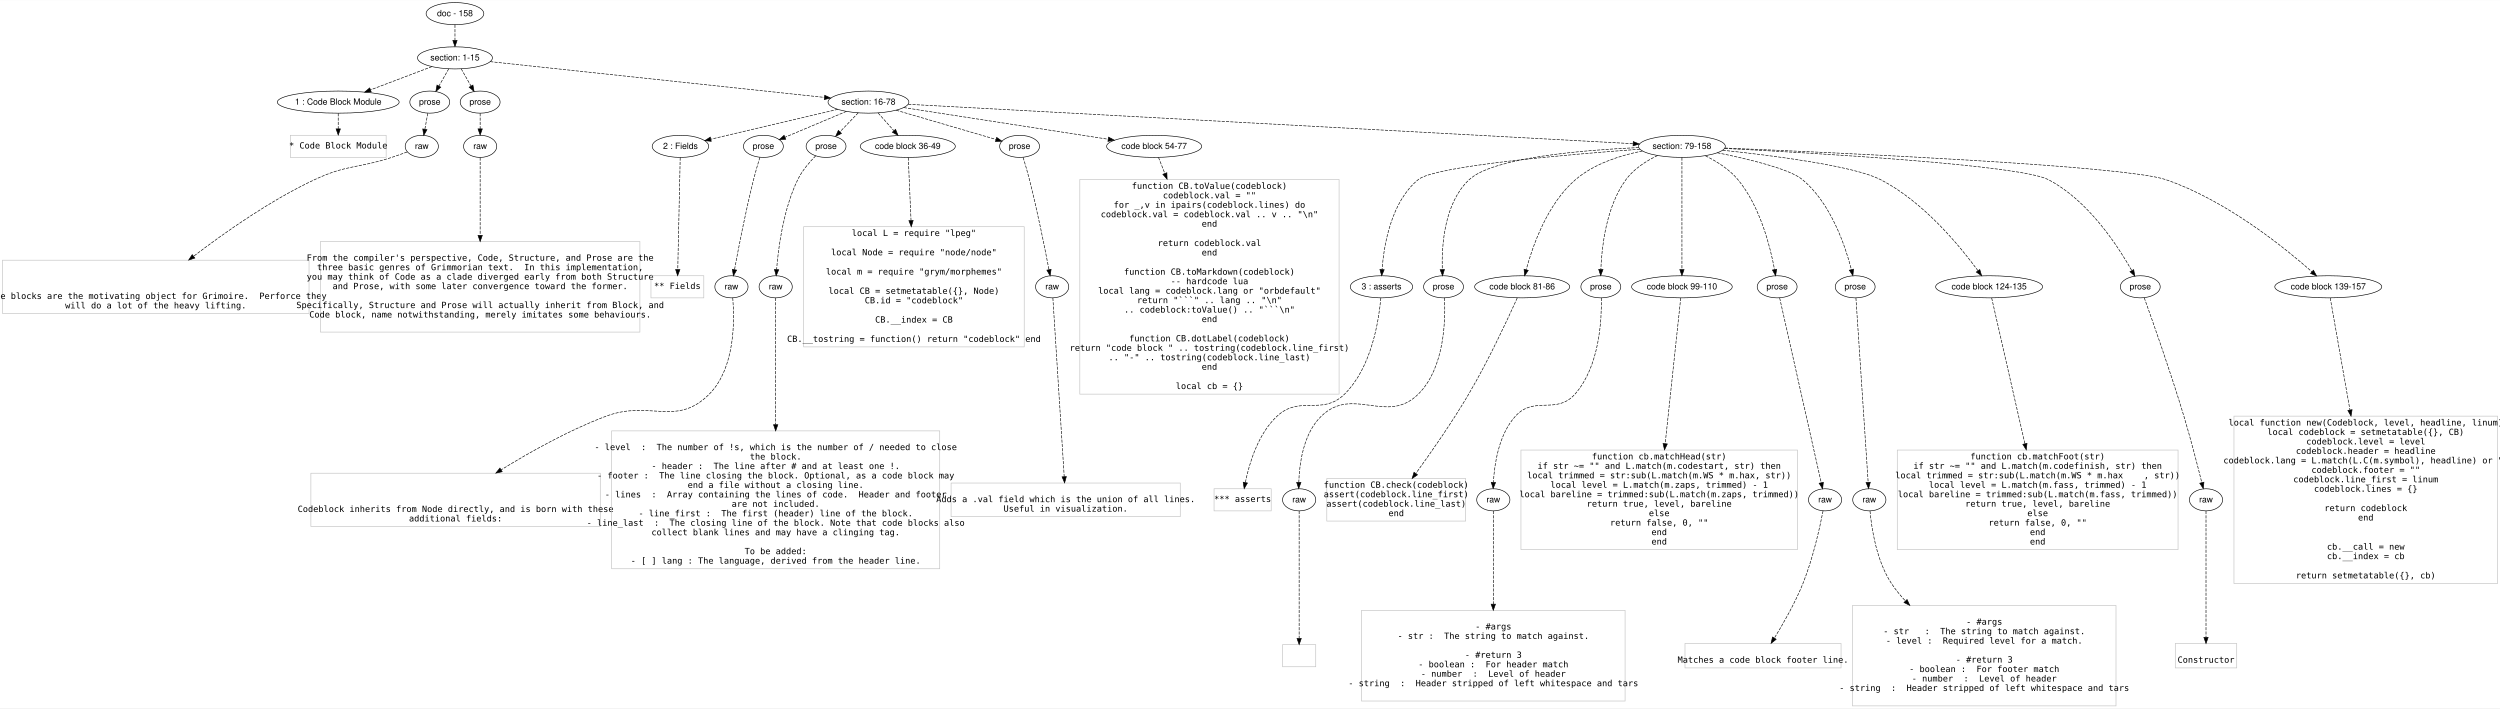
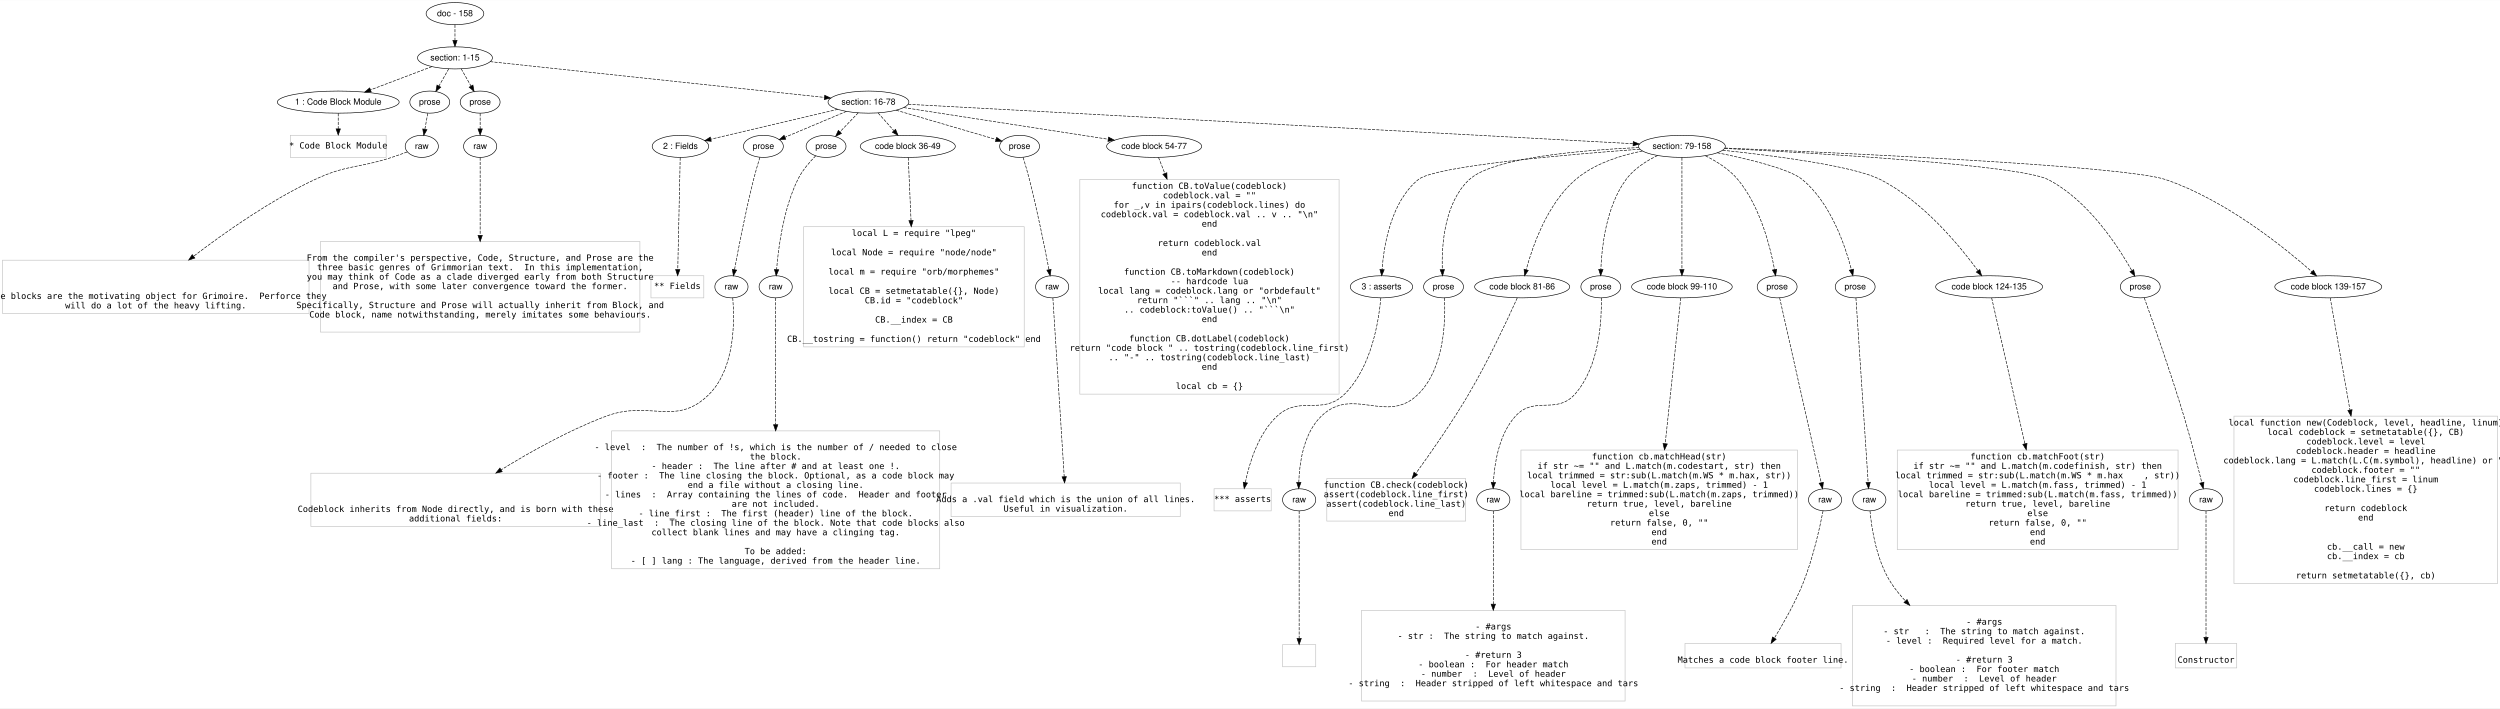
<svg xmlns="http://www.w3.org/2000/svg" width="4069pt" height="1153pt" viewBox="0.00 0.00 4069.00 1152.60">
  <g id="graph0" class="graph" transform="scale(1 1) rotate(0) translate(4 1148.601)">
    <polygon fill="#ffffff" stroke="transparent" points="-4,4 -4,-1148.601 4065,-1148.601 4065,4 -4,4" />
    <g id="node1" class="node">
      <ellipse fill="none" stroke="#000000" cx="736.5" cy="-1126.601" rx="46.958" ry="18" />
      <text text-anchor="middle" x="736.5" y="-1122.401" font-family="Helvetica,sans-Serif" font-size="14.00" fill="#000000">doc - 158</text>
    </g>
    <g id="node2" class="node">
      <ellipse fill="none" stroke="#000000" cx="736.5" cy="-1054.601" rx="60.983" ry="18" />
      <text text-anchor="middle" x="736.5" y="-1050.401" font-family="Helvetica,sans-Serif" font-size="14.00" fill="#000000">section: 1-15</text>
    </g>
    <g id="edge1" class="edge">
      <path fill="none" stroke="#000000" stroke-dasharray="5,2" d="M736.5,-1108.433C736.5,-1100.732 736.5,-1091.576 736.5,-1083.018" />
      <polygon fill="#000000" stroke="#000000" points="740,-1083.014 736.5,-1073.014 733,-1083.014 740,-1083.014" />
    </g>
    <g id="node3" class="node">
      <ellipse fill="none" stroke="#000000" cx="546.5" cy="-982.601" rx="99.163" ry="18" />
      <text text-anchor="middle" x="546.5" y="-978.401" font-family="Helvetica,sans-Serif" font-size="14.00" fill="#000000">1 : Code Block Module</text>
    </g>
    <g id="edge2" class="edge">
      <path fill="none" stroke="#000000" stroke-dasharray="5,2" d="M698.962,-1040.376C670.441,-1029.569 630.853,-1014.567 599.164,-1002.558" />
      <polygon fill="#000000" stroke="#000000" points="600.196,-999.206 589.605,-998.936 597.716,-1005.752 600.196,-999.206" />
    </g>
    <g id="node4" class="node">
      <ellipse fill="none" stroke="#000000" cx="695.5" cy="-982.601" rx="32.459" ry="18" />
      <text text-anchor="middle" x="695.5" y="-978.401" font-family="Helvetica,sans-Serif" font-size="14.00" fill="#000000">prose</text>
    </g>
    <g id="edge3" class="edge">
      <path fill="none" stroke="#000000" stroke-dasharray="5,2" d="M726.365,-1036.803C721.563,-1028.371 715.731,-1018.13 710.436,-1008.83" />
      <polygon fill="#000000" stroke="#000000" points="713.367,-1006.904 705.377,-999.946 707.284,-1010.368 713.367,-1006.904" />
    </g>
    <g id="node5" class="node">
      <ellipse fill="none" stroke="#000000" cx="777.5" cy="-982.601" rx="32.459" ry="18" />
      <text text-anchor="middle" x="777.5" y="-978.401" font-family="Helvetica,sans-Serif" font-size="14.00" fill="#000000">prose</text>
    </g>
    <g id="edge4" class="edge">
      <path fill="none" stroke="#000000" stroke-dasharray="5,2" d="M746.635,-1036.803C751.437,-1028.371 757.269,-1018.13 762.564,-1008.83" />
      <polygon fill="#000000" stroke="#000000" points="765.716,-1010.368 767.623,-999.946 759.633,-1006.904 765.716,-1010.368" />
    </g>
    <g id="node6" class="node">
      <ellipse fill="none" stroke="#000000" cx="1409.5" cy="-982.601" rx="65.819" ry="18" />
      <text text-anchor="middle" x="1409.5" y="-978.401" font-family="Helvetica,sans-Serif" font-size="14.00" fill="#000000">section: 16-78</text>
    </g>
    <g id="edge5" class="edge">
      <path fill="none" stroke="#000000" stroke-dasharray="5,2" d="M793.88,-1048.463C916.406,-1035.354 1203.366,-1004.654 1337.727,-990.28" />
      <polygon fill="#000000" stroke="#000000" points="1338.341,-993.734 1347.912,-989.19 1337.597,-986.774 1338.341,-993.734" />
    </g>
    <g id="node7" class="node">
      <polygon fill="none" stroke="#c0c0c0" points="624.5,-928.601 468.5,-928.601 468.5,-892.601 624.5,-892.601 624.5,-928.601" />
      <text text-anchor="middle" x="546.5" y="-907.101" font-family="Inconsolata" font-size="14.00" fill="#000000"> * Code Block Module</text>
    </g>
    <g id="edge6" class="edge">
      <path fill="none" stroke="#000000" stroke-dasharray="5,2" d="M546.5,-964.433C546.5,-956.732 546.5,-947.576 546.5,-939.018" />
      <polygon fill="#000000" stroke="#000000" points="550,-939.014 546.5,-929.014 543,-939.014 550,-939.014" />
    </g>
    <g id="node8" class="node">
      <ellipse fill="none" stroke="#000000" cx="682.5" cy="-910.601" rx="27" ry="18" />
      <text text-anchor="middle" x="682.5" y="-906.401" font-family="Helvetica,sans-Serif" font-size="14.00" fill="#000000">raw</text>
    </g>
    <g id="edge7" class="edge">
      <path fill="none" stroke="#000000" stroke-dasharray="5,2" d="M692.22,-964.433C690.808,-956.614 689.125,-947.293 687.559,-938.623" />
      <polygon fill="#000000" stroke="#000000" points="690.956,-937.734 685.734,-928.515 684.067,-938.977 690.956,-937.734" />
    </g>
    <g id="node10" class="node">
      <ellipse fill="none" stroke="#000000" cx="777.5" cy="-910.601" rx="27" ry="18" />
      <text text-anchor="middle" x="777.5" y="-906.401" font-family="Helvetica,sans-Serif" font-size="14.00" fill="#000000">raw</text>
    </g>
    <g id="edge9" class="edge">
      <path fill="none" stroke="#000000" stroke-dasharray="5,2" d="M777.5,-964.433C777.5,-956.732 777.5,-947.576 777.5,-939.018" />
      <polygon fill="#000000" stroke="#000000" points="781,-939.014 777.5,-929.014 774,-939.014 781,-939.014" />
    </g>
    <g id="node12" class="node">
      <ellipse fill="none" stroke="#000000" cx="1103.5" cy="-910.601" rx="45.972" ry="18" />
      <text text-anchor="middle" x="1103.5" y="-906.401" font-family="Helvetica,sans-Serif" font-size="14.00" fill="#000000">2 : Fields</text>
    </g>
    <g id="edge11" class="edge">
      <path fill="none" stroke="#000000" stroke-dasharray="5,2" d="M1359.655,-970.873C1302.62,-957.453 1209.788,-935.61 1152.929,-922.231" />
      <polygon fill="#000000" stroke="#000000" points="1153.627,-918.8 1143.091,-919.917 1152.024,-925.614 1153.627,-918.8" />
    </g>
    <g id="node13" class="node">
      <ellipse fill="none" stroke="#000000" cx="1238.5" cy="-910.601" rx="32.459" ry="18" />
      <text text-anchor="middle" x="1238.5" y="-906.401" font-family="Helvetica,sans-Serif" font-size="14.00" fill="#000000">prose</text>
    </g>
    <g id="edge12" class="edge">
      <path fill="none" stroke="#000000" stroke-dasharray="5,2" d="M1373.653,-967.508C1344.265,-955.134 1302.899,-937.717 1273.691,-925.419" />
      <polygon fill="#000000" stroke="#000000" points="1274.862,-922.114 1264.287,-921.459 1272.145,-928.565 1274.862,-922.114" />
    </g>
    <g id="node14" class="node">
      <ellipse fill="none" stroke="#000000" cx="1340.5" cy="-910.601" rx="32.459" ry="18" />
      <text text-anchor="middle" x="1340.5" y="-906.401" font-family="Helvetica,sans-Serif" font-size="14.00" fill="#000000">prose</text>
    </g>
    <g id="edge13" class="edge">
      <path fill="none" stroke="#000000" stroke-dasharray="5,2" d="M1392.797,-965.172C1383.898,-955.886 1372.823,-944.33 1363.159,-934.245" />
      <polygon fill="#000000" stroke="#000000" points="1365.549,-931.681 1356.103,-926.883 1360.495,-936.524 1365.549,-931.681" />
    </g>
    <g id="node15" class="node">
      <ellipse fill="none" stroke="#000000" cx="1473.5" cy="-910.601" rx="77.421" ry="18" />
      <text text-anchor="middle" x="1473.5" y="-906.401" font-family="Helvetica,sans-Serif" font-size="14.00" fill="#000000">code block 36-49</text>
    </g>
    <g id="edge14" class="edge">
      <path fill="none" stroke="#000000" stroke-dasharray="5,2" d="M1425.32,-964.803C1433.013,-956.149 1442.398,-945.591 1450.834,-936.1" />
      <polygon fill="#000000" stroke="#000000" points="1453.612,-938.243 1457.64,-928.444 1448.38,-933.593 1453.612,-938.243" />
    </g>
    <g id="node16" class="node">
      <ellipse fill="none" stroke="#000000" cx="1655.5" cy="-910.601" rx="32.459" ry="18" />
      <text text-anchor="middle" x="1655.5" y="-906.401" font-family="Helvetica,sans-Serif" font-size="14.00" fill="#000000">prose</text>
    </g>
    <g id="edge15" class="edge">
      <path fill="none" stroke="#000000" stroke-dasharray="5,2" d="M1454.62,-969.395C1501.204,-955.761 1573.105,-934.717 1617.067,-921.85" />
      <polygon fill="#000000" stroke="#000000" points="1618.193,-925.167 1626.807,-918.999 1616.226,-918.449 1618.193,-925.167" />
    </g>
    <g id="node17" class="node">
      <ellipse fill="none" stroke="#000000" cx="1874.5" cy="-910.601" rx="77.421" ry="18" />
      <text text-anchor="middle" x="1874.5" y="-906.401" font-family="Helvetica,sans-Serif" font-size="14.00" fill="#000000">code block 54-77</text>
    </g>
    <g id="edge16" class="edge">
      <path fill="none" stroke="#000000" stroke-dasharray="5,2" d="M1466.985,-973.7C1550.832,-960.718 1706.76,-936.574 1799.526,-922.21" />
      <polygon fill="#000000" stroke="#000000" points="1800.339,-925.626 1809.685,-920.637 1799.267,-918.708 1800.339,-925.626" />
    </g>
    <g id="node18" class="node">
      <ellipse fill="none" stroke="#000000" cx="2733.5" cy="-910.601" rx="70.655" ry="18" />
      <text text-anchor="middle" x="2733.5" y="-906.401" font-family="Helvetica,sans-Serif" font-size="14.00" fill="#000000">section: 79-158</text>
    </g>
    <g id="edge17" class="edge">
      <path fill="none" stroke="#000000" stroke-dasharray="5,2" d="M1474.255,-979.08C1694.341,-967.111 2413.203,-928.019 2654.046,-914.922" />
      <polygon fill="#000000" stroke="#000000" points="2654.331,-918.412 2664.126,-914.374 2653.95,-911.422 2654.331,-918.412" />
    </g>
    <g id="node9" class="node">
      <polygon fill="none" stroke="#c0c0c0" points="499,-725.301 0,-725.301 0,-638.701 499,-638.701 499,-725.301" />
      <text text-anchor="middle" x="249.5" y="-662.201" font-family="Inconsolata" font-size="14.00" fill="#000000">   Code blocks are the motivating object for Grimoire.  Perforce they</text>
      <text text-anchor="middle" x="249.5" y="-646.801" font-family="Inconsolata" font-size="14.00" fill="#000000"> will do a lot of the heavy lifting.</text>
    </g>
    <g id="edge8" class="edge">
      <path fill="none" stroke="#000000" stroke-dasharray="5,2" d="M658.694,-901.467C650.727,-898.514 641.769,-895.307 633.5,-892.601 578.553,-874.622 560.886,-881.058 508.5,-856.601 436.353,-822.919 361.767,-770.439 311.272,-731.803" />
      <polygon fill="#000000" stroke="#000000" points="313.126,-728.813 303.068,-725.485 308.855,-734.359 313.126,-728.813" />
    </g>
    <g id="node11" class="node">
      <polygon fill="none" stroke="#c0c0c0" points="1037.5,-755.701 517.5,-755.701 517.5,-608.301 1037.5,-608.301 1037.5,-755.701" />
      <text text-anchor="middle" x="777.5" y="-724.401" font-family="Inconsolata" font-size="14.00" fill="#000000"> From the compiler's perspective, Code, Structure, and Prose are the</text>
      <text text-anchor="middle" x="777.5" y="-709.001" font-family="Inconsolata" font-size="14.00" fill="#000000"> three basic genres of Grimmorian text.  In this implementation,</text>
      <text text-anchor="middle" x="777.5" y="-693.601" font-family="Inconsolata" font-size="14.00" fill="#000000"> you may think of Code as a clade diverged early from both Structure</text>
      <text text-anchor="middle" x="777.5" y="-678.201" font-family="Inconsolata" font-size="14.00" fill="#000000"> and Prose, with some later convergence toward the former. </text>
      <text text-anchor="middle" x="777.5" y="-662.801" font-family="Inconsolata" font-size="14.00" fill="#000000"> </text>
      <text text-anchor="middle" x="777.5" y="-647.401" font-family="Inconsolata" font-size="14.00" fill="#000000"> Specifically, Structure and Prose will actually inherit from Block, and</text>
      <text text-anchor="middle" x="777.5" y="-632.001" font-family="Inconsolata" font-size="14.00" fill="#000000"> Code block, name notwithstanding, merely imitates some behaviours.</text>
      <text text-anchor="middle" x="777.5" y="-616.601" font-family="Inconsolata" font-size="14.00" fill="#000000"> </text>
    </g>
    <g id="edge10" class="edge">
      <path fill="none" stroke="#000000" stroke-dasharray="5,2" d="M777.5,-892.28C777.5,-864.939 777.5,-811.738 777.5,-765.692" />
      <polygon fill="#000000" stroke="#000000" points="781,-765.685 777.5,-755.685 774,-765.685 781,-765.685" />
    </g>
    <g id="node19" class="node">
      <polygon fill="none" stroke="#c0c0c0" points="1141.5,-700.001 1055.5,-700.001 1055.5,-664.001 1141.5,-664.001 1141.5,-700.001" />
      <text text-anchor="middle" x="1098.5" y="-678.501" font-family="Inconsolata" font-size="14.00" fill="#000000"> ** Fields</text>
    </g>
    <g id="edge18" class="edge">
      <path fill="none" stroke="#000000" stroke-dasharray="5,2" d="M1103.099,-892.28C1102.229,-852.472 1100.159,-757.847 1099.119,-710.298" />
      <polygon fill="#000000" stroke="#000000" points="1102.614,-710.013 1098.896,-700.092 1095.615,-710.166 1102.614,-710.013" />
    </g>
    <g id="node20" class="node">
      <ellipse fill="none" stroke="#000000" cx="1186.5" cy="-682.001" rx="27" ry="18" />
      <text text-anchor="middle" x="1186.5" y="-677.801" font-family="Helvetica,sans-Serif" font-size="14.00" fill="#000000">raw</text>
    </g>
    <g id="edge19" class="edge">
      <path fill="none" stroke="#000000" stroke-dasharray="5,2" d="M1232.783,-892.706C1229.544,-882.241 1225.544,-868.741 1222.5,-856.601 1209.606,-805.181 1197.85,-744.408 1191.482,-709.816" />
      <polygon fill="#000000" stroke="#000000" points="1194.922,-709.169 1189.683,-699.96 1188.036,-710.426 1194.922,-709.169" />
    </g>
    <g id="node22" class="node">
      <ellipse fill="none" stroke="#000000" cx="1258.5" cy="-682.001" rx="27" ry="18" />
      <text text-anchor="middle" x="1258.5" y="-677.801" font-family="Helvetica,sans-Serif" font-size="14.00" fill="#000000">raw</text>
    </g>
    <g id="edge21" class="edge">
      <path fill="none" stroke="#000000" stroke-dasharray="5,2" d="M1323.601,-895.147C1313.643,-885.108 1301.636,-871.207 1294.5,-856.601 1271.045,-808.592 1262.853,-745.93 1260.005,-710.212" />
      <polygon fill="#000000" stroke="#000000" points="1263.482,-709.765 1259.281,-700.038 1256.499,-710.261 1263.482,-709.765" />
    </g>
    <g id="node24" class="node">
      <polygon fill="none" stroke="#c0c0c0" points="1663,-779.801 1304,-779.801 1304,-584.201 1663,-584.201 1663,-779.801" />
      <text text-anchor="middle" x="1483.5" y="-764.701" font-family="Inconsolata" font-size="14.00" fill="#000000">local L = require "lpeg"</text>
      <text text-anchor="middle" x="1483.5" y="-733.301" font-family="Inconsolata" font-size="14.00" fill="#000000">local Node = require "node/node"</text>
-       <text text-anchor="middle" x="1483.5" y="-701.901" font-family="Inconsolata" font-size="14.00" fill="#000000">local m = require "grym/morphemes"</text>
+       <text text-anchor="middle" x="1483.5" y="-701.901" font-family="Inconsolata" font-size="14.00" fill="#000000">local m = require "orb/morphemes"</text>
      <text text-anchor="middle" x="1483.5" y="-670.501" font-family="Inconsolata" font-size="14.00" fill="#000000">local CB = setmetatable({}, Node)</text>
      <text text-anchor="middle" x="1483.5" y="-655.101" font-family="Inconsolata" font-size="14.00" fill="#000000">CB.id = "codeblock"</text>
      <text text-anchor="middle" x="1483.5" y="-623.701" font-family="Inconsolata" font-size="14.00" fill="#000000">CB.__index = CB</text>
      <text text-anchor="middle" x="1483.5" y="-592.301" font-family="Inconsolata" font-size="14.00" fill="#000000">CB.__tostring = function() return "codeblock" end</text>
    </g>
    <g id="edge23" class="edge">
      <path fill="none" stroke="#000000" stroke-dasharray="5,2" d="M1474.301,-892.28C1475.291,-869.668 1477.053,-829.37 1478.773,-790.06" />
      <polygon fill="#000000" stroke="#000000" points="1482.28,-789.972 1479.221,-779.829 1475.287,-789.666 1482.28,-789.972" />
    </g>
    <g id="node25" class="node">
      <ellipse fill="none" stroke="#000000" cx="1708.5" cy="-682.001" rx="27" ry="18" />
      <text text-anchor="middle" x="1708.5" y="-677.801" font-family="Helvetica,sans-Serif" font-size="14.00" fill="#000000">raw</text>
    </g>
    <g id="edge24" class="edge">
      <path fill="none" stroke="#000000" stroke-dasharray="5,2" d="M1661.192,-892.7C1664.422,-882.233 1668.422,-868.733 1671.5,-856.601 1684.55,-805.158 1696.7,-744.393 1703.313,-709.808" />
      <polygon fill="#000000" stroke="#000000" points="1706.757,-710.432 1705.182,-699.955 1699.88,-709.127 1706.757,-710.432" />
    </g>
    <g id="node27" class="node">
      <polygon fill="none" stroke="#c0c0c0" points="2175.5,-856.702 1753.5,-856.702 1753.5,-507.3 2175.5,-507.3 2175.5,-856.702" />
      <text text-anchor="middle" x="1964.5" y="-841.401" font-family="Inconsolata" font-size="14.00" fill="#000000">function CB.toValue(codeblock)</text>
      <text text-anchor="middle" x="1964.5" y="-826.001" font-family="Inconsolata" font-size="14.00" fill="#000000">    codeblock.val = ""</text>
      <text text-anchor="middle" x="1964.5" y="-810.601" font-family="Inconsolata" font-size="14.00" fill="#000000">    for _,v in ipairs(codeblock.lines) do</text>
      <text text-anchor="middle" x="1964.5" y="-795.201" font-family="Inconsolata" font-size="14.00" fill="#000000">        codeblock.val = codeblock.val .. v .. "\n"</text>
      <text text-anchor="middle" x="1964.5" y="-779.801" font-family="Inconsolata" font-size="14.00" fill="#000000">    end</text>
      <text text-anchor="middle" x="1964.5" y="-748.401" font-family="Inconsolata" font-size="14.00" fill="#000000">    return codeblock.val</text>
      <text text-anchor="middle" x="1964.5" y="-733.001" font-family="Inconsolata" font-size="14.00" fill="#000000">end</text>
      <text text-anchor="middle" x="1964.5" y="-701.601" font-family="Inconsolata" font-size="14.00" fill="#000000">function CB.toMarkdown(codeblock)</text>
      <text text-anchor="middle" x="1964.5" y="-686.201" font-family="Inconsolata" font-size="14.00" fill="#000000">  -- hardcode lua</text>
      <text text-anchor="middle" x="1964.5" y="-670.801" font-family="Inconsolata" font-size="14.00" fill="#000000">  local lang = codeblock.lang or "orbdefault"</text>
      <text text-anchor="middle" x="1964.5" y="-655.401" font-family="Inconsolata" font-size="14.00" fill="#000000">  return "```" .. lang .. "\n" </text>
      <text text-anchor="middle" x="1964.5" y="-640.001" font-family="Inconsolata" font-size="14.00" fill="#000000">         .. codeblock:toValue() .. "```\n"</text>
      <text text-anchor="middle" x="1964.5" y="-624.601" font-family="Inconsolata" font-size="14.00" fill="#000000">end</text>
      <text text-anchor="middle" x="1964.5" y="-593.201" font-family="Inconsolata" font-size="14.00" fill="#000000">function CB.dotLabel(codeblock)</text>
      <text text-anchor="middle" x="1964.5" y="-577.801" font-family="Inconsolata" font-size="14.00" fill="#000000">    return "code block " .. tostring(codeblock.line_first)</text>
      <text text-anchor="middle" x="1964.5" y="-562.401" font-family="Inconsolata" font-size="14.00" fill="#000000">        .. "-" .. tostring(codeblock.line_last)</text>
      <text text-anchor="middle" x="1964.5" y="-547.001" font-family="Inconsolata" font-size="14.00" fill="#000000">end</text>
      <text text-anchor="middle" x="1964.5" y="-515.601" font-family="Inconsolata" font-size="14.00" fill="#000000">local cb = {}</text>
    </g>
    <g id="edge26" class="edge">
      <path fill="none" stroke="#000000" stroke-dasharray="5,2" d="M1881.562,-892.663C1884.354,-885.572 1887.847,-876.699 1891.809,-866.636" />
      <polygon fill="#000000" stroke="#000000" points="1895.166,-867.664 1895.573,-857.077 1888.652,-865.099 1895.166,-867.664" />
    </g>
    <g id="node28" class="node">
      <ellipse fill="none" stroke="#000000" cx="2244.5" cy="-682.001" rx="50.8" ry="18" />
      <text text-anchor="middle" x="2244.5" y="-677.801" font-family="Helvetica,sans-Serif" font-size="14.00" fill="#000000">3 : asserts</text>
    </g>
    <g id="edge27" class="edge">
      <path fill="none" stroke="#000000" stroke-dasharray="5,2" d="M2665.024,-905.939C2550.989,-897.596 2331.915,-878.884 2304.5,-856.601 2259.958,-820.397 2248.372,-749.404 2245.432,-710.011" />
      <polygon fill="#000000" stroke="#000000" points="2248.925,-709.792 2244.822,-700.024 2241.938,-710.219 2248.925,-709.792" />
    </g>
    <g id="node29" class="node">
      <ellipse fill="none" stroke="#000000" cx="2345.5" cy="-682.001" rx="32.459" ry="18" />
      <text text-anchor="middle" x="2345.5" y="-677.801" font-family="Helvetica,sans-Serif" font-size="14.00" fill="#000000">prose</text>
    </g>
    <g id="edge28" class="edge">
      <path fill="none" stroke="#000000" stroke-dasharray="5,2" d="M2663.25,-908.633C2573.937,-904.653 2426.613,-892.659 2387.5,-856.601 2346.642,-818.935 2342.319,-749.077 2343.462,-710.115" />
      <polygon fill="#000000" stroke="#000000" points="2346.964,-710.141 2343.904,-699.998 2339.971,-709.836 2346.964,-710.141" />
    </g>
    <g id="node30" class="node">
      <ellipse fill="none" stroke="#000000" cx="2473.5" cy="-682.001" rx="77.421" ry="18" />
      <text text-anchor="middle" x="2473.5" y="-677.801" font-family="Helvetica,sans-Serif" font-size="14.00" fill="#000000">code block 81-86</text>
    </g>
    <g id="edge29" class="edge">
      <path fill="none" stroke="#000000" stroke-dasharray="5,2" d="M2669.159,-903.023C2633.734,-896.005 2590.919,-882.513 2560.5,-856.601 2514.664,-817.558 2490.532,-748.535 2480.065,-710.003" />
      <polygon fill="#000000" stroke="#000000" points="2483.367,-708.795 2477.468,-699.994 2476.592,-710.552 2483.367,-708.795" />
    </g>
    <g id="node31" class="node">
      <ellipse fill="none" stroke="#000000" cx="2601.5" cy="-682.001" rx="32.459" ry="18" />
      <text text-anchor="middle" x="2601.5" y="-677.801" font-family="Helvetica,sans-Serif" font-size="14.00" fill="#000000">prose</text>
    </g>
    <g id="edge30" class="edge">
      <path fill="none" stroke="#000000" stroke-dasharray="5,2" d="M2693.857,-895.681C2675.659,-886.918 2655.323,-874.08 2642.5,-856.601 2610.314,-812.729 2602.965,-747.395 2601.542,-710.342" />
      <polygon fill="#000000" stroke="#000000" points="2605.038,-710.148 2601.276,-700.244 2598.041,-710.333 2605.038,-710.148" />
    </g>
    <g id="node32" class="node">
      <ellipse fill="none" stroke="#000000" cx="2733.5" cy="-682.001" rx="81.954" ry="18" />
      <text text-anchor="middle" x="2733.5" y="-677.801" font-family="Helvetica,sans-Serif" font-size="14.00" fill="#000000">code block 99-110</text>
    </g>
    <g id="edge31" class="edge">
      <path fill="none" stroke="#000000" stroke-dasharray="5,2" d="M2733.5,-892.28C2733.5,-852.472 2733.5,-757.847 2733.5,-710.298" />
      <polygon fill="#000000" stroke="#000000" points="2737,-710.092 2733.5,-700.092 2730,-710.092 2737,-710.092" />
    </g>
    <g id="node33" class="node">
      <ellipse fill="none" stroke="#000000" cx="2888.5" cy="-682.001" rx="32.459" ry="18" />
      <text text-anchor="middle" x="2888.5" y="-677.801" font-family="Helvetica,sans-Serif" font-size="14.00" fill="#000000">prose</text>
    </g>
    <g id="edge32" class="edge">
      <path fill="none" stroke="#000000" stroke-dasharray="5,2" d="M2771.787,-895.205C2789.883,-886.266 2810.529,-873.416 2824.5,-856.601 2860.649,-813.095 2877.295,-747.357 2884.201,-710.197" />
      <polygon fill="#000000" stroke="#000000" points="2887.696,-710.53 2885.971,-700.076 2880.801,-709.324 2887.696,-710.53" />
    </g>
    <g id="node34" class="node">
      <ellipse fill="none" stroke="#000000" cx="3015.5" cy="-682.001" rx="32.459" ry="18" />
      <text text-anchor="middle" x="3015.5" y="-677.801" font-family="Helvetica,sans-Serif" font-size="14.00" fill="#000000">prose</text>
    </g>
    <g id="edge33" class="edge">
      <path fill="none" stroke="#000000" stroke-dasharray="5,2" d="M2791.109,-900.158C2841.015,-890.153 2908.42,-874.034 2929.5,-856.601 2975.794,-818.317 2999.265,-748.999 3009.286,-710.216" />
      <polygon fill="#000000" stroke="#000000" points="3012.775,-710.684 3011.764,-700.138 3005.978,-709.013 3012.775,-710.684" />
    </g>
    <g id="node35" class="node">
      <ellipse fill="none" stroke="#000000" cx="3233.5" cy="-682.001" rx="87.095" ry="18" />
      <text text-anchor="middle" x="3233.5" y="-677.801" font-family="Helvetica,sans-Serif" font-size="14.00" fill="#000000">code block 124-135</text>
    </g>
    <g id="edge34" class="edge">
      <path fill="none" stroke="#000000" stroke-dasharray="5,2" d="M2799.882,-904.269C2880.973,-895.716 3012.764,-878.934 3056.5,-856.601 3126.549,-820.832 3186.554,-747.523 3215.323,-708.237" />
      <polygon fill="#000000" stroke="#000000" points="3218.297,-710.097 3221.306,-699.938 3212.619,-706.003 3218.297,-710.097" />
    </g>
    <g id="node36" class="node">
      <ellipse fill="none" stroke="#000000" cx="3479.5" cy="-682.001" rx="32.459" ry="18" />
      <text text-anchor="middle" x="3479.5" y="-677.801" font-family="Helvetica,sans-Serif" font-size="14.00" fill="#000000">prose</text>
    </g>
    <g id="edge35" class="edge">
      <path fill="none" stroke="#000000" stroke-dasharray="5,2" d="M2802.981,-907.24C2950.157,-899.699 3283.637,-880.228 3329.5,-856.601 3394.456,-823.139 3443.143,-748.409 3465.666,-708.43" />
      <polygon fill="#000000" stroke="#000000" points="3468.812,-709.972 3470.573,-699.524 3462.681,-706.593 3468.812,-709.972" />
    </g>
    <g id="node37" class="node">
      <ellipse fill="none" stroke="#000000" cx="3785.5" cy="-682.001" rx="87.095" ry="18" />
      <text text-anchor="middle" x="3785.5" y="-677.801" font-family="Helvetica,sans-Serif" font-size="14.00" fill="#000000">code block 139-157</text>
    </g>
    <g id="edge36" class="edge">
      <path fill="none" stroke="#000000" stroke-dasharray="5,2" d="M2803.534,-907.835C2983.657,-900.431 3453.593,-879.186 3520.5,-856.601 3617.758,-823.771 3713.814,-746.246 3758.902,-706.473" />
      <polygon fill="#000000" stroke="#000000" points="3761.325,-709.001 3766.461,-699.735 3756.667,-703.776 3761.325,-709.001" />
    </g>
    <g id="node21" class="node">
      <polygon fill="none" stroke="#c0c0c0" points="973,-378.601 502,-378.601 502,-292 973,-292 973,-378.601" />
      <text text-anchor="middle" x="737.5" y="-315.5" font-family="Inconsolata" font-size="14.00" fill="#000000">   Codeblock inherits from Node directly, and is born with these </text>
      <text text-anchor="middle" x="737.5" y="-300.101" font-family="Inconsolata" font-size="14.00" fill="#000000"> additional fields:</text>
    </g>
    <g id="edge20" class="edge">
      <path fill="none" stroke="#000000" stroke-dasharray="5,2" d="M1188.607,-664.011C1191.653,-628.719 1192.901,-550.132 1150.5,-507.401 1096.714,-453.196 1053.991,-498.235 982.5,-471.401 922.247,-448.785 858.854,-413.207 811.649,-384.099" />
      <polygon fill="#000000" stroke="#000000" points="813.37,-381.047 803.028,-378.743 809.676,-386.993 813.37,-381.047" />
    </g>
    <g id="node23" class="node">
      <polygon fill="none" stroke="#c0c0c0" points="1525.5,-447.501 991.5,-447.501 991.5,-223.1 1525.5,-223.1 1525.5,-447.501" />
      <text text-anchor="middle" x="1258.5" y="-416.201" font-family="Inconsolata" font-size="14.00" fill="#000000"> - level  :  The number of !s, which is the number of / needed to close</text>
      <text text-anchor="middle" x="1258.5" y="-400.801" font-family="Inconsolata" font-size="14.00" fill="#000000">             the block.</text>
      <text text-anchor="middle" x="1258.5" y="-385.401" font-family="Inconsolata" font-size="14.00" fill="#000000"> - header :  The line after # and at least one !.</text>
      <text text-anchor="middle" x="1258.5" y="-370.001" font-family="Inconsolata" font-size="14.00" fill="#000000"> - footer :  The line closing the block. Optional, as a code block may</text>
      <text text-anchor="middle" x="1258.5" y="-354.601" font-family="Inconsolata" font-size="14.00" fill="#000000">             end a file without a closing line.</text>
      <text text-anchor="middle" x="1258.5" y="-339.2" font-family="Inconsolata" font-size="14.00" fill="#000000"> - lines  :  Array containing the lines of code.  Header and footer</text>
      <text text-anchor="middle" x="1258.5" y="-323.8" font-family="Inconsolata" font-size="14.00" fill="#000000">             are not included.</text>
      <text text-anchor="middle" x="1258.5" y="-308.4" font-family="Inconsolata" font-size="14.00" fill="#000000"> - line_first :  The first (header) line of the block. </text>
      <text text-anchor="middle" x="1258.5" y="-293" font-family="Inconsolata" font-size="14.00" fill="#000000"> - line_last  :  The closing line of the block. Note that code blocks also</text>
      <text text-anchor="middle" x="1258.5" y="-277.6" font-family="Inconsolata" font-size="14.00" fill="#000000">                 collect blank lines and may have a clinging tag. </text>
      <text text-anchor="middle" x="1258.5" y="-262.2" font-family="Inconsolata" font-size="14.00" fill="#000000"> </text>
      <text text-anchor="middle" x="1258.5" y="-246.8" font-family="Inconsolata" font-size="14.00" fill="#000000"> To be added:</text>
      <text text-anchor="middle" x="1258.5" y="-231.4" font-family="Inconsolata" font-size="14.00" fill="#000000"> - [ ] lang : The language, derived from the header line.</text>
    </g>
    <g id="edge22" class="edge">
      <path fill="none" stroke="#000000" stroke-dasharray="5,2" d="M1258.5,-663.849C1258.5,-625.713 1258.5,-534.456 1258.5,-457.773" />
      <polygon fill="#000000" stroke="#000000" points="1262,-457.539 1258.5,-447.539 1255,-457.539 1262,-457.539" />
    </g>
    <g id="node26" class="node">
      <polygon fill="none" stroke="#c0c0c0" points="1917,-362.601 1544,-362.601 1544,-308 1917,-308 1917,-362.601" />
      <text text-anchor="middle" x="1730.5" y="-331.5" font-family="Inconsolata" font-size="14.00" fill="#000000"> Adds a .val field which is the union of all lines.</text>
      <text text-anchor="middle" x="1730.5" y="-316.101" font-family="Inconsolata" font-size="14.00" fill="#000000"> Useful in visualization. </text>
    </g>
    <g id="edge25" class="edge">
      <path fill="none" stroke="#000000" stroke-dasharray="5,2" d="M1709.652,-663.849C1713.098,-609.535 1723.382,-447.467 1728.094,-373.216" />
      <polygon fill="#000000" stroke="#000000" points="1731.607,-373.123 1728.747,-362.921 1724.621,-372.68 1731.607,-373.123" />
    </g>
    <g id="node38" class="node">
      <polygon fill="none" stroke="#c0c0c0" points="2065,-353.3 1972,-353.3 1972,-317.3 2065,-317.3 2065,-353.3" />
      <text text-anchor="middle" x="2018.5" y="-331.8" font-family="Inconsolata" font-size="14.00" fill="#000000">*** asserts</text>
    </g>
    <g id="edge37" class="edge">
      <path fill="none" stroke="#000000" stroke-dasharray="5,2" d="M2243.441,-663.918C2240.41,-628.81 2228.791,-551.045 2184.5,-507.401 2147.86,-471.295 2112.196,-506.403 2074.5,-471.401 2043.515,-442.629 2029.188,-394.182 2022.931,-363.52" />
      <polygon fill="#000000" stroke="#000000" points="2026.33,-362.658 2021.04,-353.478 2019.451,-363.953 2026.33,-362.658" />
    </g>
    <g id="node39" class="node">
      <ellipse fill="none" stroke="#000000" cx="2110.5" cy="-335.3" rx="27" ry="18" />
      <text text-anchor="middle" x="2110.5" y="-331.101" font-family="Helvetica,sans-Serif" font-size="14.00" fill="#000000">raw</text>
    </g>
    <g id="edge38" class="edge">
      <path fill="none" stroke="#000000" stroke-dasharray="5,2" d="M2346.977,-664.002C2348.81,-628.695 2347.465,-550.082 2304.5,-507.401 2253.405,-456.642 2198.3,-521.44 2146.5,-471.401 2117.41,-443.299 2110.886,-394.655 2109.909,-363.771" />
      <polygon fill="#000000" stroke="#000000" points="2113.407,-363.6 2109.767,-353.651 2106.408,-363.699 2113.407,-363.6" />
    </g>
    <g id="node41" class="node">
      <polygon fill="none" stroke="#c0c0c0" points="2381.5,-369.902 2155.5,-369.902 2155.5,-300.699 2381.5,-300.699 2381.5,-369.902" />
      <text text-anchor="middle" x="2268.5" y="-354.901" font-family="Inconsolata" font-size="14.00" fill="#000000">function CB.check(codeblock)</text>
      <text text-anchor="middle" x="2268.5" y="-339.5" font-family="Inconsolata" font-size="14.00" fill="#000000">  assert(codeblock.line_first)</text>
      <text text-anchor="middle" x="2268.5" y="-324.101" font-family="Inconsolata" font-size="14.00" fill="#000000">  assert(codeblock.line_last)</text>
      <text text-anchor="middle" x="2268.5" y="-308.7" font-family="Inconsolata" font-size="14.00" fill="#000000">end</text>
    </g>
    <g id="edge40" class="edge">
      <path fill="none" stroke="#000000" stroke-dasharray="5,2" d="M2465.524,-663.975C2451.075,-631.813 2419.036,-562.721 2386.5,-507.401 2359.749,-461.917 2325.24,-412.478 2300.46,-378.308" />
      <polygon fill="#000000" stroke="#000000" points="2303.097,-375.984 2294.38,-369.962 2297.439,-380.105 2303.097,-375.984" />
    </g>
    <g id="node42" class="node">
      <ellipse fill="none" stroke="#000000" cx="2426.5" cy="-335.3" rx="27" ry="18" />
      <text text-anchor="middle" x="2426.5" y="-331.101" font-family="Helvetica,sans-Serif" font-size="14.00" fill="#000000">raw</text>
    </g>
    <g id="edge41" class="edge">
      <path fill="none" stroke="#000000" stroke-dasharray="5,2" d="M2602.372,-663.931C2603.046,-629.188 2599.539,-552.526 2559.5,-507.401 2528.981,-473.004 2493.405,-505.452 2462.5,-471.401 2435.581,-441.742 2428.374,-394.284 2426.673,-363.968" />
      <polygon fill="#000000" stroke="#000000" points="2430.157,-363.495 2426.269,-353.639 2423.162,-363.769 2430.157,-363.495" />
    </g>
    <g id="node44" class="node">
      <polygon fill="none" stroke="#c0c0c0" points="2921.5,-416.301 2471.5,-416.301 2471.5,-254.3 2921.5,-254.3 2921.5,-416.301" />
      <text text-anchor="middle" x="2696.5" y="-401.101" font-family="Inconsolata" font-size="14.00" fill="#000000">function cb.matchHead(str)</text>
      <text text-anchor="middle" x="2696.5" y="-385.701" font-family="Inconsolata" font-size="14.00" fill="#000000">    if str ~= "" and L.match(m.codestart, str) then</text>
      <text text-anchor="middle" x="2696.5" y="-370.3" font-family="Inconsolata" font-size="14.00" fill="#000000">        local trimmed = str:sub(L.match(m.WS * m.hax, str))</text>
      <text text-anchor="middle" x="2696.5" y="-354.901" font-family="Inconsolata" font-size="14.00" fill="#000000">        local level = L.match(m.zaps, trimmed) - 1</text>
      <text text-anchor="middle" x="2696.5" y="-339.5" font-family="Inconsolata" font-size="14.00" fill="#000000">        local bareline = trimmed:sub(L.match(m.zaps, trimmed))</text>
      <text text-anchor="middle" x="2696.5" y="-324.101" font-family="Inconsolata" font-size="14.00" fill="#000000">        return true, level, bareline</text>
      <text text-anchor="middle" x="2696.5" y="-308.7" font-family="Inconsolata" font-size="14.00" fill="#000000">    else </text>
      <text text-anchor="middle" x="2696.5" y="-293.3" font-family="Inconsolata" font-size="14.00" fill="#000000">        return false, 0, ""</text>
      <text text-anchor="middle" x="2696.5" y="-277.9" font-family="Inconsolata" font-size="14.00" fill="#000000">    end</text>
      <text text-anchor="middle" x="2696.5" y="-262.5" font-family="Inconsolata" font-size="14.00" fill="#000000">end</text>
    </g>
    <g id="edge43" class="edge">
      <path fill="none" stroke="#000000" stroke-dasharray="5,2" d="M2731.563,-663.849C2726.928,-620.424 2714.944,-508.123 2706.274,-426.891" />
      <polygon fill="#000000" stroke="#000000" points="2709.723,-426.218 2705.181,-416.646 2702.762,-426.961 2709.723,-426.218" />
    </g>
    <g id="node45" class="node">
      <ellipse fill="none" stroke="#000000" cx="2966.5" cy="-335.3" rx="27" ry="18" />
      <text text-anchor="middle" x="2966.5" y="-331.101" font-family="Helvetica,sans-Serif" font-size="14.00" fill="#000000">raw</text>
    </g>
    <g id="edge44" class="edge">
      <path fill="none" stroke="#000000" stroke-dasharray="5,2" d="M2892.584,-663.849C2905.378,-606.98 2944.749,-431.983 2960.191,-363.342" />
      <polygon fill="#000000" stroke="#000000" points="2963.676,-363.797 2962.457,-353.273 2956.847,-362.261 2963.676,-363.797" />
    </g>
    <g id="node47" class="node">
      <ellipse fill="none" stroke="#000000" cx="3038.5" cy="-335.3" rx="27" ry="18" />
      <text text-anchor="middle" x="3038.5" y="-331.101" font-family="Helvetica,sans-Serif" font-size="14.00" fill="#000000">raw</text>
    </g>
    <g id="edge46" class="edge">
      <path fill="none" stroke="#000000" stroke-dasharray="5,2" d="M3016.704,-663.849C3020.468,-607.112 3032.032,-432.796 3036.608,-363.822" />
      <polygon fill="#000000" stroke="#000000" points="3040.11,-363.901 3037.28,-353.691 3033.126,-363.437 3040.11,-363.901" />
    </g>
    <g id="node49" class="node">
      <polygon fill="none" stroke="#c0c0c0" points="3541,-416.301 3084,-416.301 3084,-254.3 3541,-254.3 3541,-416.301" />
      <text text-anchor="middle" x="3312.5" y="-401.101" font-family="Inconsolata" font-size="14.00" fill="#000000">function cb.matchFoot(str)</text>
      <text text-anchor="middle" x="3312.5" y="-385.701" font-family="Inconsolata" font-size="14.00" fill="#000000">    if str ~= "" and L.match(m.codefinish, str) then</text>
      <text text-anchor="middle" x="3312.5" y="-370.3" font-family="Inconsolata" font-size="14.00" fill="#000000">        local trimmed = str:sub(L.match(m.WS * m.hax    , str))</text>
      <text text-anchor="middle" x="3312.5" y="-354.901" font-family="Inconsolata" font-size="14.00" fill="#000000">        local level = L.match(m.fass, trimmed) - 1</text>
      <text text-anchor="middle" x="3312.5" y="-339.5" font-family="Inconsolata" font-size="14.00" fill="#000000">        local bareline = trimmed:sub(L.match(m.fass, trimmed))</text>
      <text text-anchor="middle" x="3312.5" y="-324.101" font-family="Inconsolata" font-size="14.00" fill="#000000">        return true, level, bareline</text>
      <text text-anchor="middle" x="3312.5" y="-308.7" font-family="Inconsolata" font-size="14.00" fill="#000000">    else </text>
      <text text-anchor="middle" x="3312.5" y="-293.3" font-family="Inconsolata" font-size="14.00" fill="#000000">        return false, 0, ""</text>
      <text text-anchor="middle" x="3312.5" y="-277.9" font-family="Inconsolata" font-size="14.00" fill="#000000">    end</text>
      <text text-anchor="middle" x="3312.5" y="-262.5" font-family="Inconsolata" font-size="14.00" fill="#000000">end</text>
    </g>
    <g id="edge48" class="edge">
      <path fill="none" stroke="#000000" stroke-dasharray="5,2" d="M3237.636,-663.849C3247.531,-620.424 3273.12,-508.123 3291.63,-426.891" />
      <polygon fill="#000000" stroke="#000000" points="3295.155,-427.174 3293.964,-416.646 3288.33,-425.619 3295.155,-427.174" />
    </g>
    <g id="node50" class="node">
      <ellipse fill="none" stroke="#000000" cx="3586.5" cy="-335.3" rx="27" ry="18" />
      <text text-anchor="middle" x="3586.5" y="-331.101" font-family="Helvetica,sans-Serif" font-size="14.00" fill="#000000">raw</text>
    </g>
    <g id="edge49" class="edge">
      <path fill="none" stroke="#000000" stroke-dasharray="5,2" d="M3485.985,-664.101C3498.987,-627.934 3528.85,-543.458 3550.5,-471.401 3561.663,-434.248 3572.822,-390.847 3579.692,-363.227" />
      <polygon fill="#000000" stroke="#000000" points="3583.104,-364.008 3582.105,-353.46 3576.308,-362.329 3583.104,-364.008" />
    </g>
    <g id="node52" class="node">
      <polygon fill="none" stroke="#c0c0c0" points="4061,-471.501 3632,-471.501 3632,-199.1 4061,-199.1 4061,-471.501" />
      <text text-anchor="middle" x="3846.5" y="-456.201" font-family="Inconsolata" font-size="14.00" fill="#000000">local function new(Codeblock, level, headline, linum)</text>
      <text text-anchor="middle" x="3846.5" y="-440.801" font-family="Inconsolata" font-size="14.00" fill="#000000">    local codeblock = setmetatable({}, CB)</text>
      <text text-anchor="middle" x="3846.5" y="-425.401" font-family="Inconsolata" font-size="14.00" fill="#000000">    codeblock.level = level</text>
      <text text-anchor="middle" x="3846.5" y="-410.001" font-family="Inconsolata" font-size="14.00" fill="#000000">    codeblock.header = headline</text>
      <text text-anchor="middle" x="3846.5" y="-394.601" font-family="Inconsolata" font-size="14.00" fill="#000000">    codeblock.lang = L.match(L.C(m.symbol), headline) or ""</text>
      <text text-anchor="middle" x="3846.5" y="-379.2" font-family="Inconsolata" font-size="14.00" fill="#000000">    codeblock.footer = ""</text>
      <text text-anchor="middle" x="3846.5" y="-363.8" font-family="Inconsolata" font-size="14.00" fill="#000000">    codeblock.line_first = linum</text>
      <text text-anchor="middle" x="3846.5" y="-348.4" font-family="Inconsolata" font-size="14.00" fill="#000000">    codeblock.lines = {}</text>
      <text text-anchor="middle" x="3846.5" y="-317" font-family="Inconsolata" font-size="14.00" fill="#000000">    return codeblock</text>
      <text text-anchor="middle" x="3846.5" y="-301.6" font-family="Inconsolata" font-size="14.00" fill="#000000">end</text>
      <text text-anchor="middle" x="3846.5" y="-254.2" font-family="Inconsolata" font-size="14.00" fill="#000000">cb.__call = new</text>
      <text text-anchor="middle" x="3846.5" y="-238.8" font-family="Inconsolata" font-size="14.00" fill="#000000">cb.__index = cb</text>
      <text text-anchor="middle" x="3846.5" y="-207.4" font-family="Inconsolata" font-size="14.00" fill="#000000">return setmetatable({}, cb)</text>
    </g>
    <g id="edge51" class="edge">
      <path fill="none" stroke="#000000" stroke-dasharray="5,2" d="M3788.694,-663.849C3794.722,-629.583 3808.297,-552.432 3820.777,-481.5" />
      <polygon fill="#000000" stroke="#000000" points="3824.244,-481.993 3822.53,-471.538 3817.35,-480.78 3824.244,-481.993" />
    </g>
    <g id="node40" class="node">
      <polygon fill="none" stroke="#c0c0c0" points="2137.5,-99.6 2083.5,-99.6 2083.5,-63.6 2137.5,-63.6 2137.5,-99.6" />
    </g>
    <g id="edge39" class="edge">
      <path fill="none" stroke="#000000" stroke-dasharray="5,2" d="M2110.5,-317.055C2110.5,-273.354 2110.5,-162.428 2110.5,-109.947" />
      <polygon fill="#000000" stroke="#000000" points="2114,-109.68 2110.5,-99.68 2107,-109.68 2114,-109.68" />
    </g>
    <g id="node43" class="node">
      <polygon fill="none" stroke="#c0c0c0" points="2641,-155.4 2212,-155.4 2212,-7.8 2641,-7.8 2641,-155.4" />
      <text text-anchor="middle" x="2426.5" y="-124.3" font-family="Inconsolata" font-size="14.00" fill="#000000"> - #args</text>
      <text text-anchor="middle" x="2426.5" y="-108.9" font-family="Inconsolata" font-size="14.00" fill="#000000">   - str :  The string to match against.</text>
      <text text-anchor="middle" x="2426.5" y="-93.5" font-family="Inconsolata" font-size="14.00" fill="#000000"> </text>
      <text text-anchor="middle" x="2426.5" y="-78.1" font-family="Inconsolata" font-size="14.00" fill="#000000"> - #return 3</text>
      <text text-anchor="middle" x="2426.5" y="-62.7" font-family="Inconsolata" font-size="14.00" fill="#000000">   - boolean :  For header match</text>
      <text text-anchor="middle" x="2426.5" y="-47.3" font-family="Inconsolata" font-size="14.00" fill="#000000">   - number  :  Level of header</text>
      <text text-anchor="middle" x="2426.5" y="-31.9" font-family="Inconsolata" font-size="14.00" fill="#000000">   - string  :  Header stripped of left whitespace and tars</text>
    </g>
    <g id="edge42" class="edge">
      <path fill="none" stroke="#000000" stroke-dasharray="5,2" d="M2426.5,-317.055C2426.5,-285.728 2426.5,-219.856 2426.5,-165.732" />
      <polygon fill="#000000" stroke="#000000" points="2430,-165.425 2426.5,-155.425 2423,-165.425 2430,-165.425" />
    </g>
    <g id="node46" class="node">
      <polygon fill="none" stroke="#c0c0c0" points="2992.5,-101.502 2738.5,-101.502 2738.5,-61.698 2992.5,-61.698 2992.5,-101.502" />
      <text text-anchor="middle" x="2865.5" y="-70.1" font-family="Inconsolata" font-size="14.00" fill="#000000"> Matches a code block footer line.</text>
    </g>
    <g id="edge45" class="edge">
      <path fill="none" stroke="#000000" stroke-dasharray="5,2" d="M2963.199,-317.232C2958.03,-290.727 2946.89,-240.027 2930.5,-199.2 2917.764,-167.475 2898.309,-133.535 2884.001,-110.312" />
      <polygon fill="#000000" stroke="#000000" points="2886.866,-108.291 2878.603,-101.66 2880.927,-111.997 2886.866,-108.291" />
    </g>
    <g id="node48" class="node">
      <polygon fill="none" stroke="#c0c0c0" points="3440,-163.3 3011,-163.3 3011,.1 3440,.1 3440,-163.3" />
      <text text-anchor="middle" x="3225.5" y="-132" font-family="Inconsolata" font-size="14.00" fill="#000000"> - #args</text>
      <text text-anchor="middle" x="3225.5" y="-116.6" font-family="Inconsolata" font-size="14.00" fill="#000000">   - str   :  The string to match against.</text>
      <text text-anchor="middle" x="3225.5" y="-101.2" font-family="Inconsolata" font-size="14.00" fill="#000000">   - level :  Required level for a match.</text>
      <text text-anchor="middle" x="3225.5" y="-85.8" font-family="Inconsolata" font-size="14.00" fill="#000000"> </text>
      <text text-anchor="middle" x="3225.5" y="-70.4" font-family="Inconsolata" font-size="14.00" fill="#000000"> - #return 3</text>
      <text text-anchor="middle" x="3225.5" y="-55" font-family="Inconsolata" font-size="14.00" fill="#000000">   - boolean :  For footer match</text>
      <text text-anchor="middle" x="3225.5" y="-39.6" font-family="Inconsolata" font-size="14.00" fill="#000000">   - number  :  Level of header</text>
      <text text-anchor="middle" x="3225.5" y="-24.2" font-family="Inconsolata" font-size="14.00" fill="#000000">   - string  :  Header stripped of left whitespace and tars</text>
    </g>
    <g id="edge47" class="edge">
      <path fill="none" stroke="#000000" stroke-dasharray="5,2" d="M3039.639,-317.062C3042.128,-289.446 3049.979,-236.314 3074.5,-199.2 3081.082,-189.237 3088.793,-179.754 3097.184,-170.812" />
      <polygon fill="#000000" stroke="#000000" points="3099.907,-173.032 3104.383,-163.429 3094.896,-168.145 3099.907,-173.032" />
    </g>
    <g id="node51" class="node">
      <polygon fill="none" stroke="#c0c0c0" points="3636.5,-101.502 3536.5,-101.502 3536.5,-61.698 3636.5,-61.698 3636.5,-101.502" />
      <text text-anchor="middle" x="3586.5" y="-70.1" font-family="Inconsolata" font-size="14.00" fill="#000000"> Constructor</text>
    </g>
    <g id="edge50" class="edge">
      <path fill="none" stroke="#000000" stroke-dasharray="5,2" d="M3586.5,-317.055C3586.5,-273.794 3586.5,-164.655 3586.5,-111.55" />
      <polygon fill="#000000" stroke="#000000" points="3590,-111.412 3586.5,-101.412 3583,-111.412 3590,-111.412" />
    </g>
  </g>
</svg>
